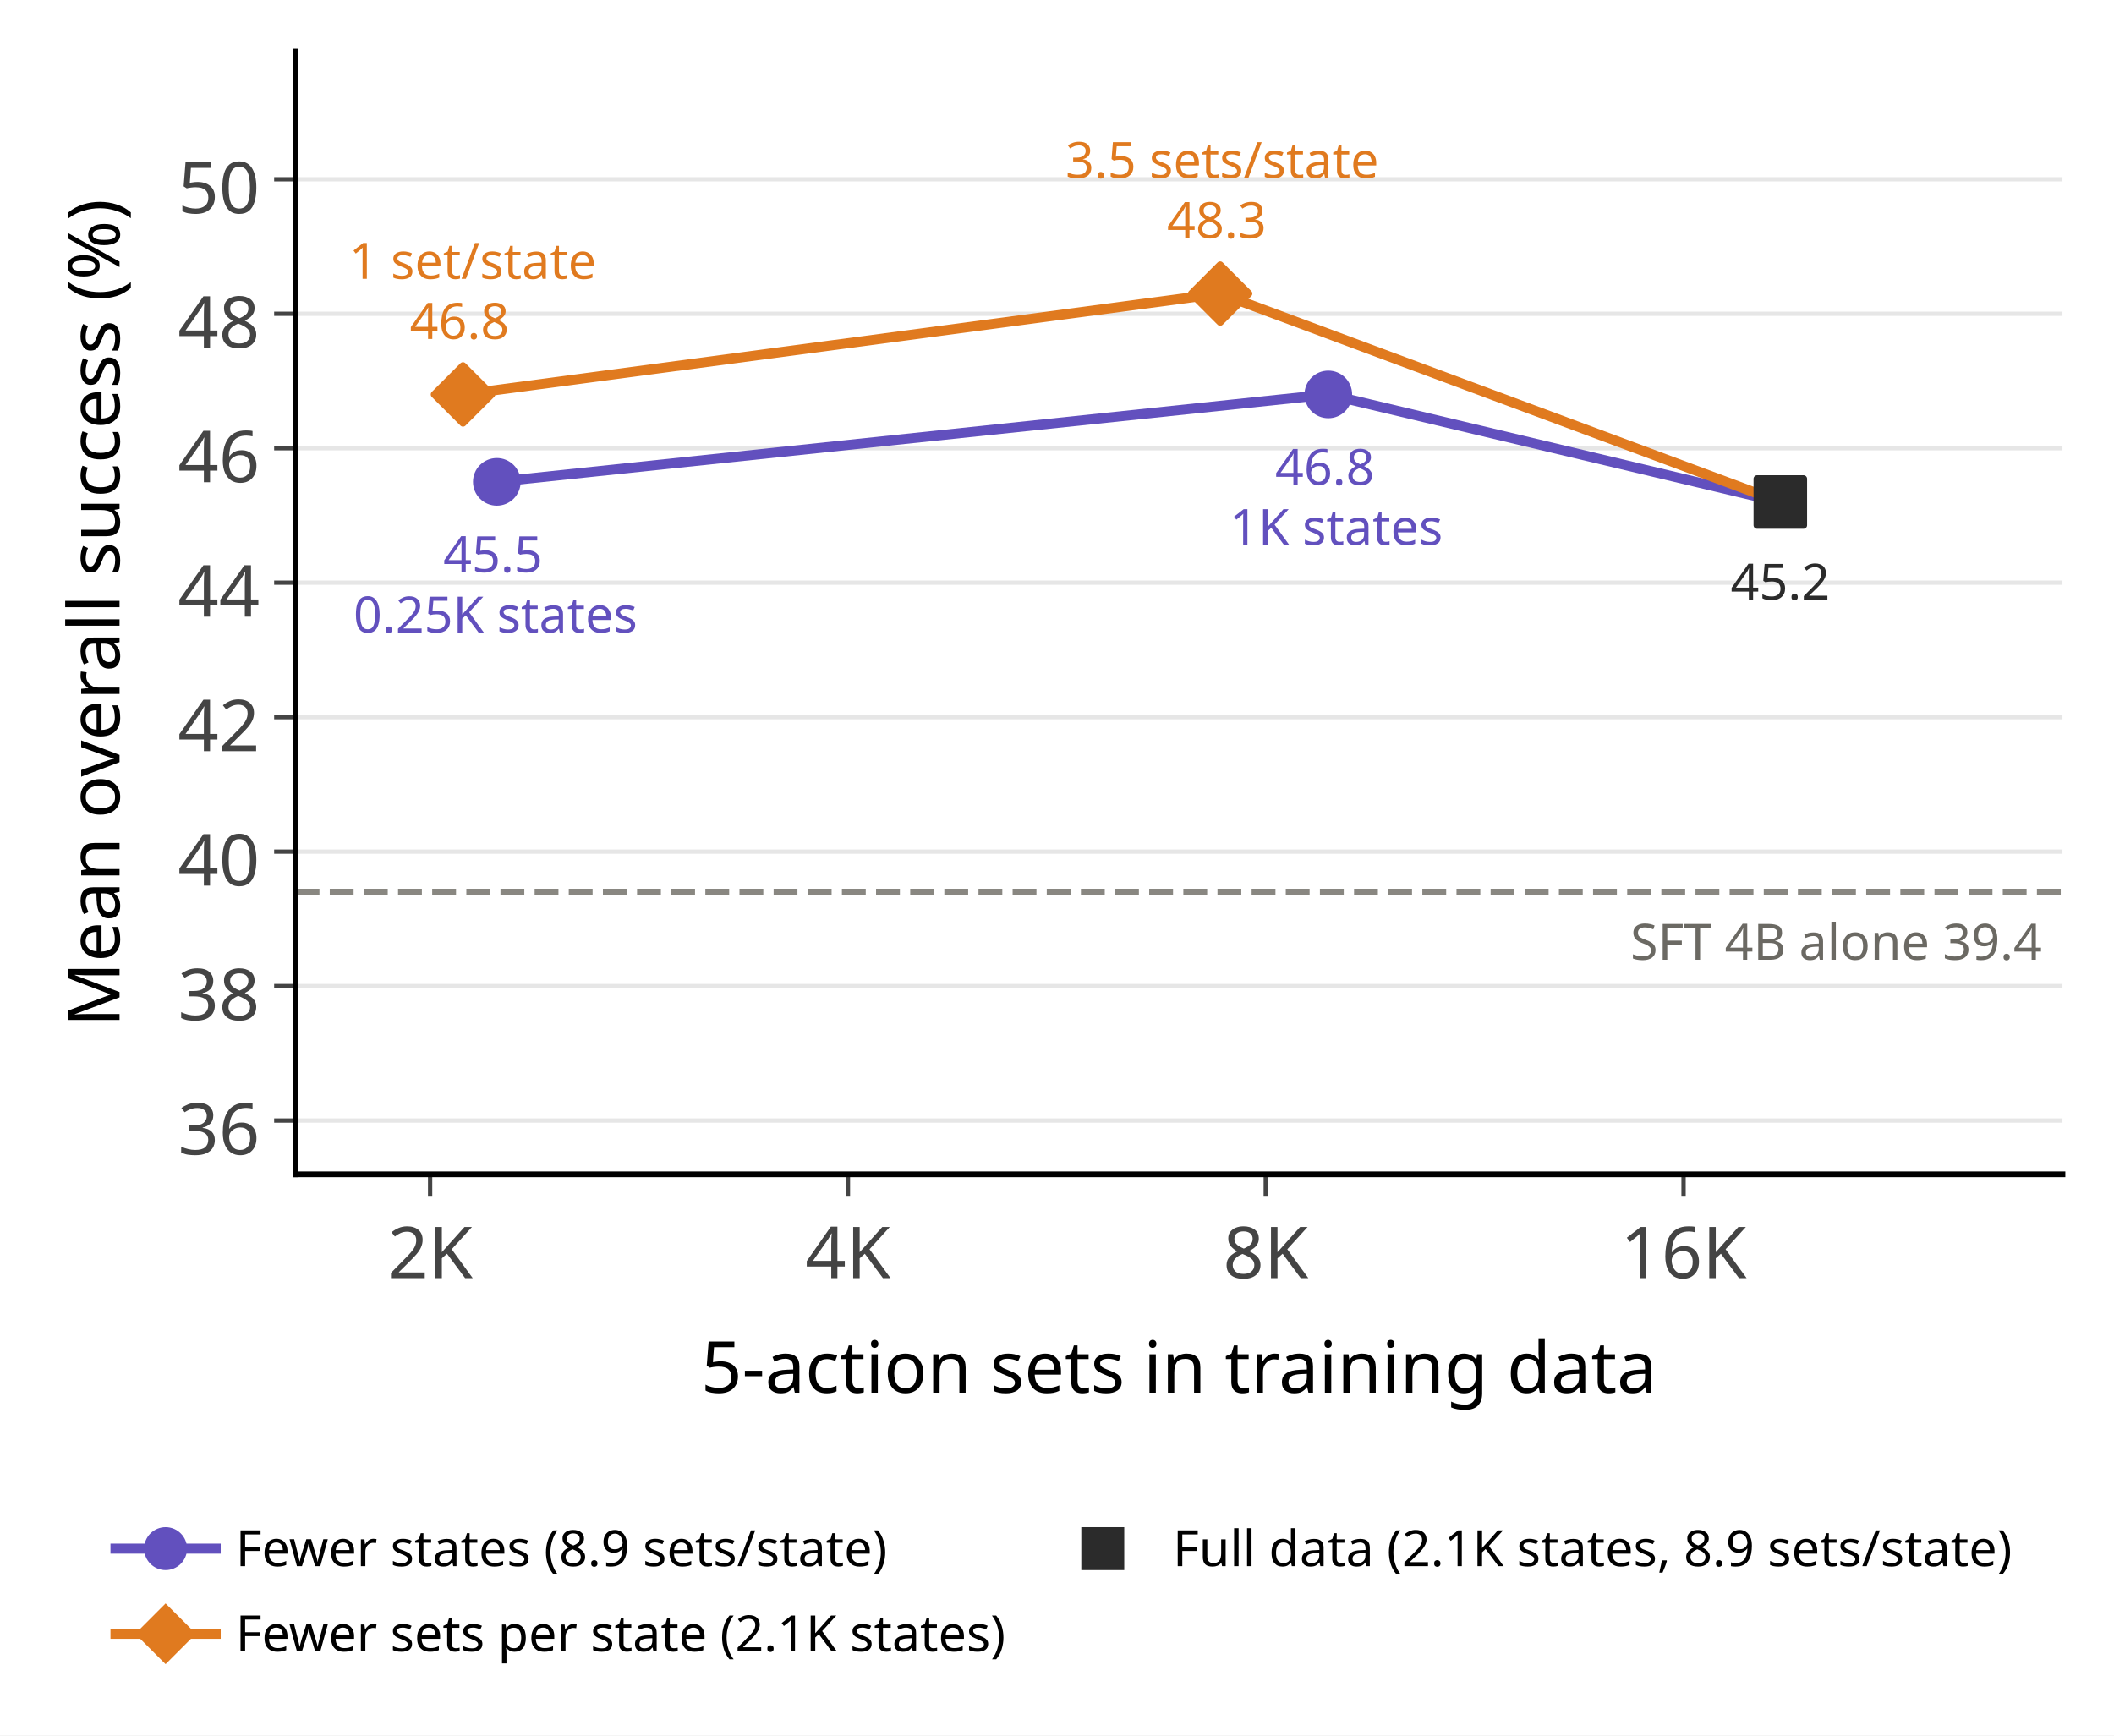
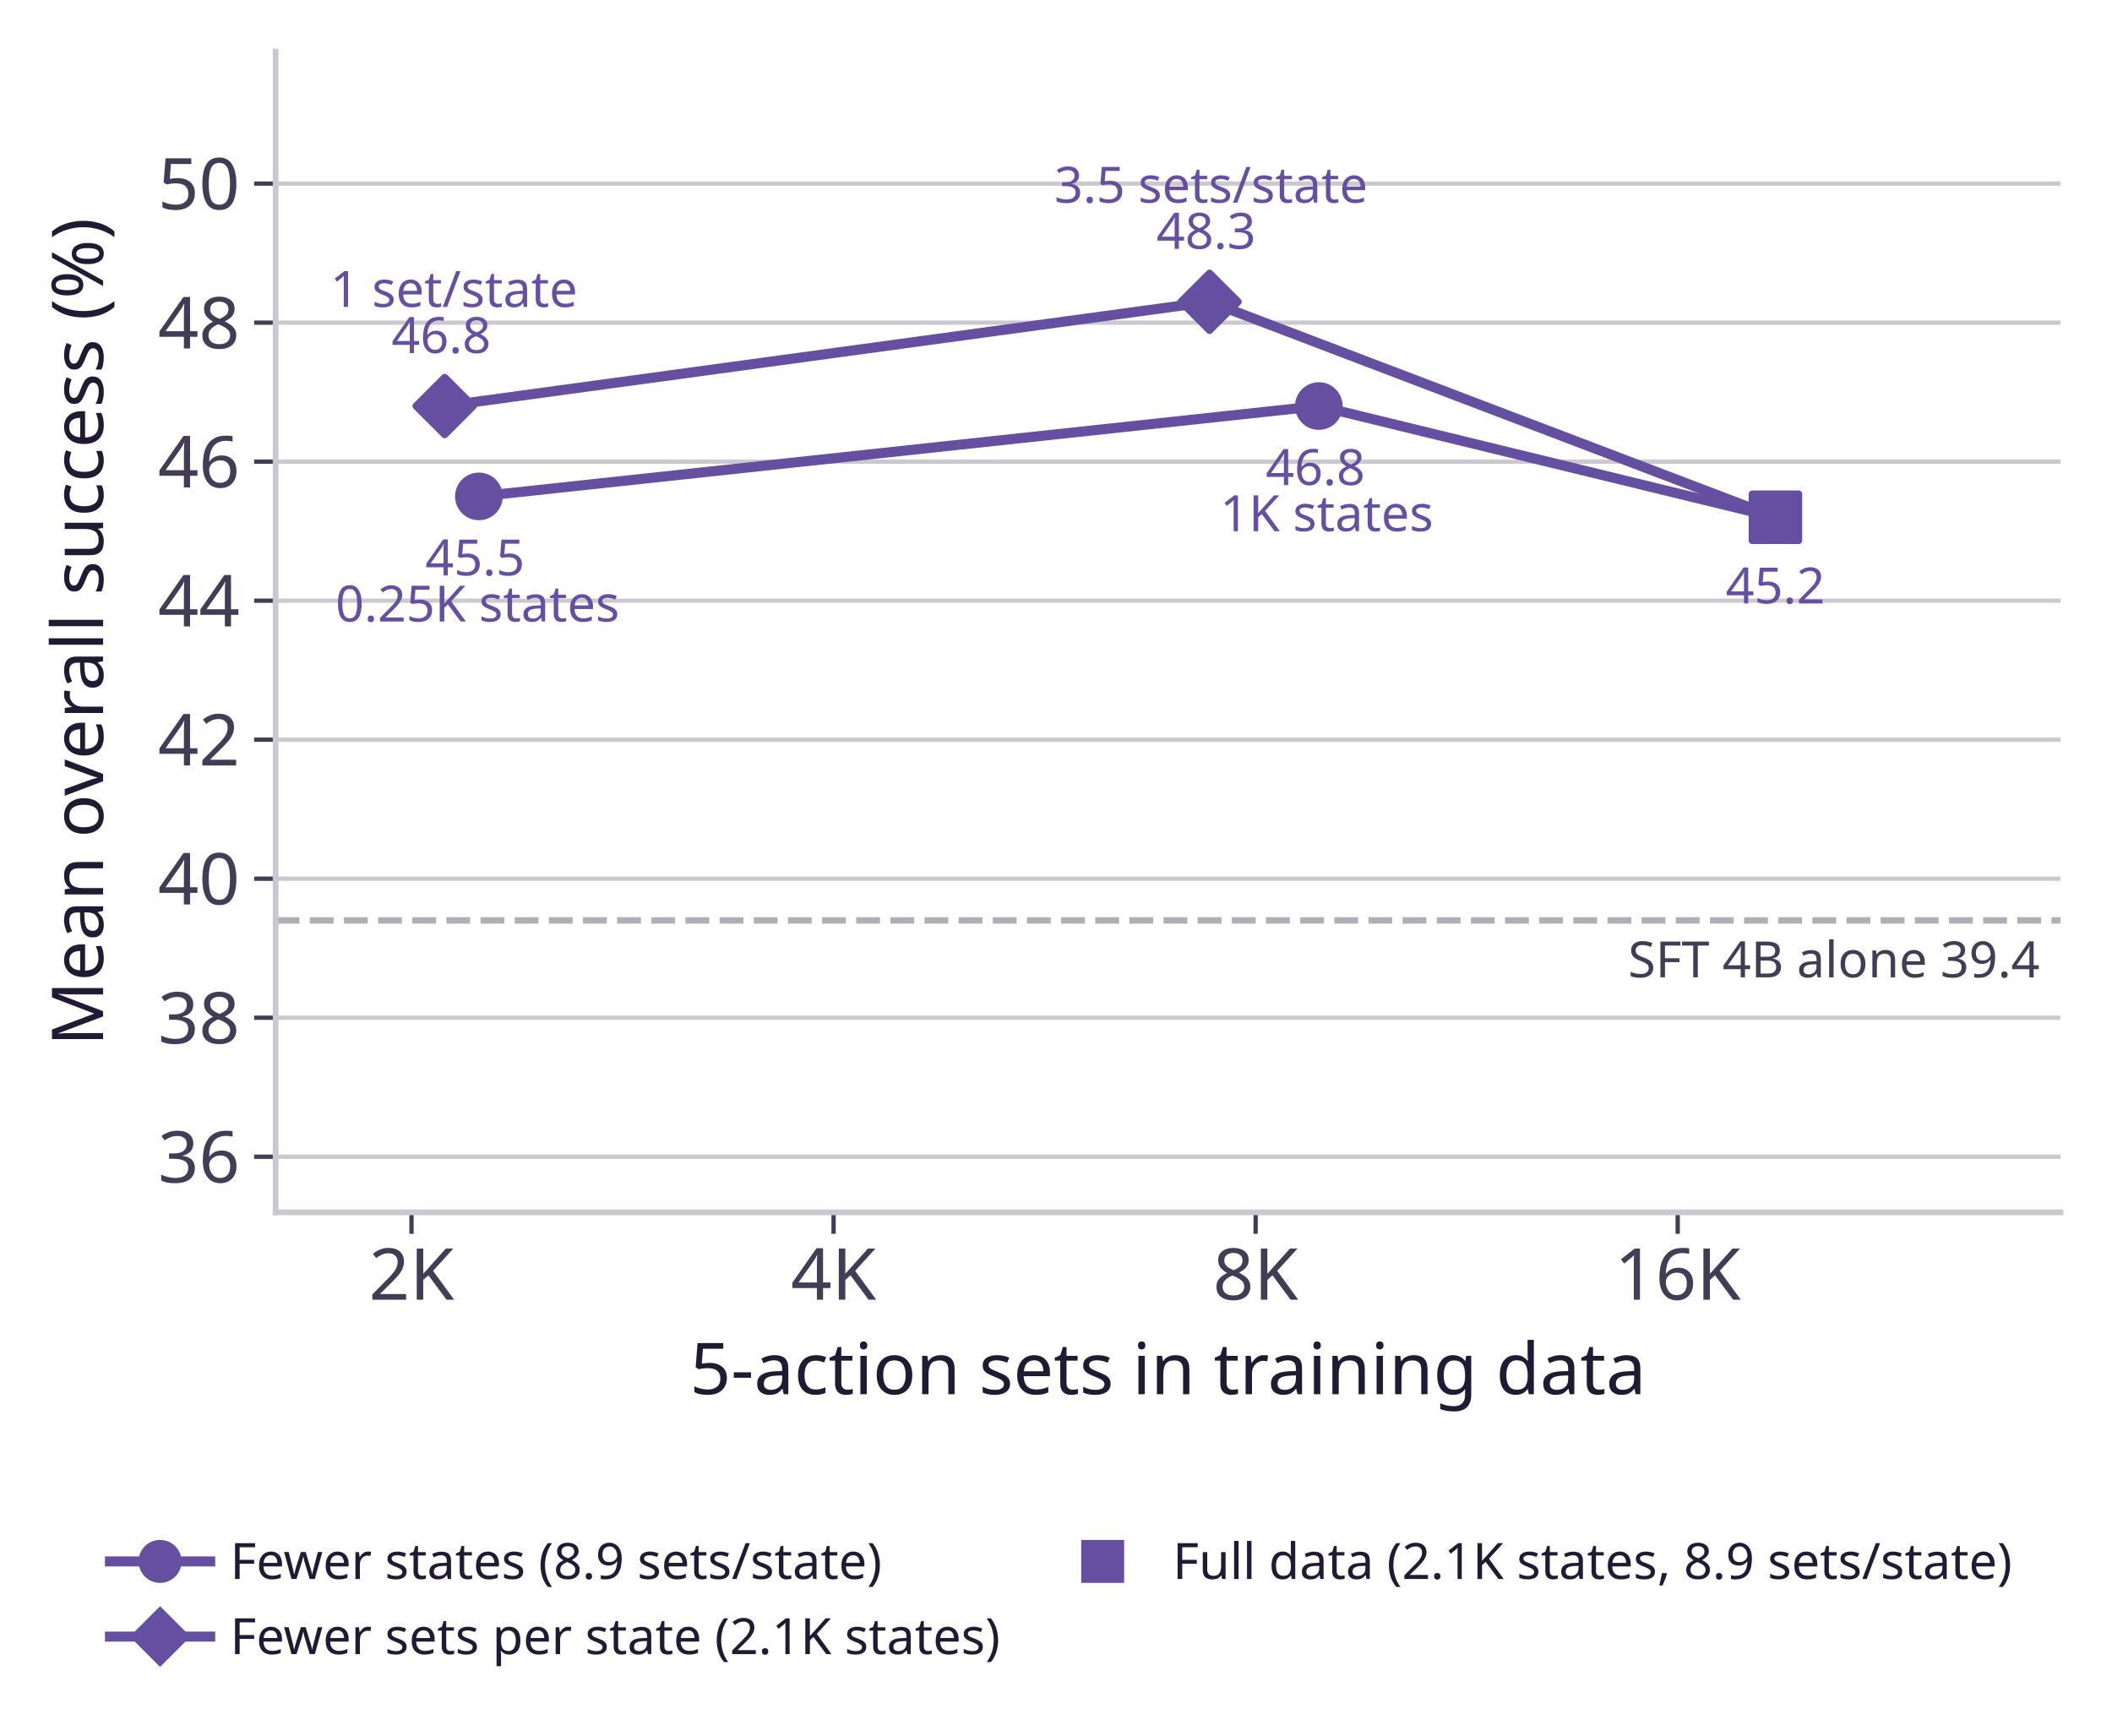
- <svg xmlns="http://www.w3.org/2000/svg" xmlns:xlink="http://www.w3.org/1999/xlink" width="295.34pt" height="242.452pt" viewBox="0 0 295.34 242.452" version="1.1">
+ <svg xmlns="http://www.w3.org/2000/svg" xmlns:xlink="http://www.w3.org/1999/xlink" width="295pt" height="242.452pt" viewBox="0 0 295 242.452" version="1.1">
  <defs>
    <style type="text/css">*{stroke-linejoin: round; stroke-linecap: butt}</style>
  </defs>
  <g id="figure_1">
    <g id="patch_1">
-       <path d="M 0 242.452  L 295.34 242.452  L 295.34 0  L 0 0  z " style="fill: #ffffff" />
+       <path d="M 0 242.452 L 295 242.452 L 295 0 L 0 0 z " style="fill: #ffffff" />
    </g>
    <g id="axes_1">
      <g id="patch_2">
-         <path d="M 41.3 164.064  L 288.14 164.064  L 288.14 7.2  L 41.3 7.2  z " style="fill: #ffffff" />
+         <path d="M 38.5 169.344 L 287.8 169.344 L 287.8 7.2 L 38.5 7.2 z " style="fill: #ffffff" />
      </g>
      <g id="line2d_1">
-         <path d="M 41.3 124.613  L 288.14 124.613  " clip-path="url(#p17d98e47db)" style="fill: none; stroke-dasharray: 3.33,1.44; stroke-dashoffset: 0; stroke: #898781; stroke-width: 0.9" />
+         <path d="M 38.5 128.565 L 287.8 128.565 " clip-path="url(#p998ad6582c)" style="fill: none; stroke-dasharray: 3.33,1.44; stroke-dashoffset: 0; stroke: #b0aeb7; stroke-width: 0.9" />
      </g>
      <g id="matplotlib.axis_1">
        <g id="xtick_1">
          <g id="line2d_2">
            <defs>
-               <path id="m28454f8556" d="M 0 0  L 0 3  " style="stroke: #444444; stroke-width: 0.6" />
+               <path id="m5700632055" d="M 0 0 L 0 3 " style="stroke: #423c54; stroke-width: 0.6" />
            </defs>
            <g>
-               <use xlink:href="#m28454f8556" x="60.091" y="164.064" style="fill: #444444; stroke: #444444; stroke-width: 0.6" />
+               <use xlink:href="#m5700632055" x="57.479" y="169.344" style="fill: #423c54; stroke: #423c54; stroke-width: 0.6" />
            </g>
          </g>
          <g id="text_1">
-             <text style="font-size: 10px; font-family: 'Albert Sans'; text-anchor: middle; fill: #444444" x="60.091" y="178.564" transform="rotate(-0 60.09124 178.564)">2K</text>
+             <text style="fill: #423c54; font: 10px 'Albert Sans'; text-anchor: middle" x="57.479" y="181.544" transform="rotate(-0 57.47851 181.544)">2K</text>
          </g>
        </g>
        <g id="xtick_2">
          <g id="line2d_3">
            <g>
-               <use xlink:href="#m28454f8556" x="118.462" y="164.064" style="fill: #444444; stroke: #444444; stroke-width: 0.6" />
+               <use xlink:href="#m5700632055" x="116.431" y="169.344" style="fill: #423c54; stroke: #423c54; stroke-width: 0.6" />
            </g>
          </g>
          <g id="text_2">
-             <text style="font-size: 10px; font-family: 'Albert Sans'; text-anchor: middle; fill: #444444" x="118.462" y="178.564" transform="rotate(-0 118.4621 178.564)">4K</text>
+             <text style="fill: #423c54; font: 10px 'Albert Sans'; text-anchor: middle" x="116.431" y="181.544" transform="rotate(-0 116.4311 181.544)">4K</text>
          </g>
        </g>
        <g id="xtick_3">
          <g id="line2d_4">
            <g>
-               <use xlink:href="#m28454f8556" x="176.833" y="164.064" style="fill: #444444; stroke: #444444; stroke-width: 0.6" />
+               <use xlink:href="#m5700632055" x="175.384" y="169.344" style="fill: #423c54; stroke: #423c54; stroke-width: 0.6" />
            </g>
          </g>
          <g id="text_3">
-             <text style="font-size: 10px; font-family: 'Albert Sans'; text-anchor: middle; fill: #444444" x="176.833" y="178.564" transform="rotate(-0 176.8331 178.564)">8K</text>
+             <text style="fill: #423c54; font: 10px 'Albert Sans'; text-anchor: middle" x="175.384" y="181.544" transform="rotate(-0 175.3838 181.544)">8K</text>
          </g>
        </g>
        <g id="xtick_4">
          <g id="line2d_5">
            <g>
-               <use xlink:href="#m28454f8556" x="235.204" y="164.064" style="fill: #444444; stroke: #444444; stroke-width: 0.6" />
+               <use xlink:href="#m5700632055" x="234.336" y="169.344" style="fill: #423c54; stroke: #423c54; stroke-width: 0.6" />
            </g>
          </g>
          <g id="text_4">
-             <text style="font-size: 10px; font-family: 'Albert Sans'; text-anchor: middle; fill: #444444" x="235.204" y="178.564" transform="rotate(-0 235.204 178.564)">16K</text>
+             <text style="fill: #423c54; font: 10px 'Albert Sans'; text-anchor: middle" x="234.336" y="181.544" transform="rotate(-0 234.3364 181.544)">16K</text>
          </g>
        </g>
        <g id="text_5">
-           <text style="font-size: 10px; font-family: 'Albert Sans'; text-anchor: middle" x="164.72" y="194.564" transform="rotate(-0 164.72 194.564)">5-action sets in training data</text>
+           <text style="fill: #211a33; font: 10px 'Albert Sans'; text-anchor: middle" x="163.15" y="194.744" transform="rotate(-0 163.15 194.744)">5-action sets in training data</text>
        </g>
      </g>
      <g id="matplotlib.axis_2">
        <g id="ytick_1">
          <g id="line2d_6">
-             <path d="M 41.3 156.55  L 288.14 156.55  " clip-path="url(#p17d98e47db)" style="fill: none; stroke: #e6e6e6; stroke-width: 0.6; stroke-linecap: square" />
+             <path d="M 38.5 161.577 L 287.8 161.577 " clip-path="url(#p998ad6582c)" style="fill: none; stroke: #cbc9cf; stroke-width: 0.6; stroke-linecap: square" />
          </g>
          <g id="line2d_7">
            <defs>
-               <path id="m3c39315419" d="M 0 0  L -3 0  " style="stroke: #444444; stroke-width: 0.6" />
+               <path id="m92c7d86f6e" d="M 0 0 L -3 0 " style="stroke: #423c54; stroke-width: 0.6" />
            </defs>
            <g>
-               <use xlink:href="#m3c39315419" x="41.3" y="156.55" style="fill: #444444; stroke: #444444; stroke-width: 0.6" />
+               <use xlink:href="#m92c7d86f6e" x="38.5" y="161.577" style="fill: #423c54; stroke: #423c54; stroke-width: 0.6" />
            </g>
          </g>
          <g id="text_6">
-             <text style="font-size: 10px; font-family: 'Albert Sans'; text-anchor: end; fill: #444444" x="36.3" y="161.3" transform="rotate(-0 36.3 161.2996)">36</text>
+             <text style="fill: #423c54; font: 10px 'Albert Sans'; text-anchor: end" x="33.5" y="165.177" transform="rotate(-0 33.5 165.1766)">36</text>
          </g>
        </g>
        <g id="ytick_2">
          <g id="line2d_8">
-             <path d="M 41.3 137.763  L 288.14 137.763  " clip-path="url(#p17d98e47db)" style="fill: none; stroke: #e6e6e6; stroke-width: 0.6; stroke-linecap: square" />
+             <path d="M 38.5 142.158 L 287.8 142.158 " clip-path="url(#p998ad6582c)" style="fill: none; stroke: #cbc9cf; stroke-width: 0.6; stroke-linecap: square" />
          </g>
          <g id="line2d_9">
            <g>
-               <use xlink:href="#m3c39315419" x="41.3" y="137.763" style="fill: #444444; stroke: #444444; stroke-width: 0.6" />
+               <use xlink:href="#m92c7d86f6e" x="38.5" y="142.158" style="fill: #423c54; stroke: #423c54; stroke-width: 0.6" />
            </g>
          </g>
          <g id="text_7">
-             <text style="font-size: 10px; font-family: 'Albert Sans'; text-anchor: end; fill: #444444" x="36.3" y="142.513" transform="rotate(-0 36.3 142.5134)">38</text>
+             <text style="fill: #423c54; font: 10px 'Albert Sans'; text-anchor: end" x="33.5" y="145.758" transform="rotate(-0 33.5 145.7582)">38</text>
          </g>
        </g>
        <g id="ytick_3">
          <g id="line2d_10">
-             <path d="M 41.3 118.977  L 288.14 118.977  " clip-path="url(#p17d98e47db)" style="fill: none; stroke: #e6e6e6; stroke-width: 0.6; stroke-linecap: square" />
+             <path d="M 38.5 122.74 L 287.8 122.74 " clip-path="url(#p998ad6582c)" style="fill: none; stroke: #cbc9cf; stroke-width: 0.6; stroke-linecap: square" />
          </g>
          <g id="line2d_11">
            <g>
-               <use xlink:href="#m3c39315419" x="41.3" y="118.977" style="fill: #444444; stroke: #444444; stroke-width: 0.6" />
+               <use xlink:href="#m92c7d86f6e" x="38.5" y="122.74" style="fill: #423c54; stroke: #423c54; stroke-width: 0.6" />
            </g>
          </g>
          <g id="text_8">
-             <text style="font-size: 10px; font-family: 'Albert Sans'; text-anchor: end; fill: #444444" x="36.3" y="123.727" transform="rotate(-0 36.3 123.7273)">40</text>
+             <text style="fill: #423c54; font: 10px 'Albert Sans'; text-anchor: end" x="33.5" y="126.34" transform="rotate(-0 33.5 126.3397)">40</text>
          </g>
        </g>
        <g id="ytick_4">
          <g id="line2d_12">
-             <path d="M 41.3 100.191  L 288.14 100.191  " clip-path="url(#p17d98e47db)" style="fill: none; stroke: #e6e6e6; stroke-width: 0.6; stroke-linecap: square" />
+             <path d="M 38.5 103.321 L 287.8 103.321 " clip-path="url(#p998ad6582c)" style="fill: none; stroke: #cbc9cf; stroke-width: 0.6; stroke-linecap: square" />
          </g>
          <g id="line2d_13">
            <g>
-               <use xlink:href="#m3c39315419" x="41.3" y="100.191" style="fill: #444444; stroke: #444444; stroke-width: 0.6" />
+               <use xlink:href="#m92c7d86f6e" x="38.5" y="103.321" style="fill: #423c54; stroke: #423c54; stroke-width: 0.6" />
            </g>
          </g>
          <g id="text_9">
-             <text style="font-size: 10px; font-family: 'Albert Sans'; text-anchor: end; fill: #444444" x="36.3" y="104.941" transform="rotate(-0 36.3 104.9412)">42</text>
+             <text style="fill: #423c54; font: 10px 'Albert Sans'; text-anchor: end" x="33.5" y="106.921" transform="rotate(-0 33.5 106.9213)">42</text>
          </g>
        </g>
        <g id="ytick_5">
          <g id="line2d_14">
-             <path d="M 41.3 81.405  L 288.14 81.405  " clip-path="url(#p17d98e47db)" style="fill: none; stroke: #e6e6e6; stroke-width: 0.6; stroke-linecap: square" />
+             <path d="M 38.5 83.903 L 287.8 83.903 " clip-path="url(#p998ad6582c)" style="fill: none; stroke: #cbc9cf; stroke-width: 0.6; stroke-linecap: square" />
          </g>
          <g id="line2d_15">
            <g>
-               <use xlink:href="#m3c39315419" x="41.3" y="81.405" style="fill: #444444; stroke: #444444; stroke-width: 0.6" />
+               <use xlink:href="#m92c7d86f6e" x="38.5" y="83.903" style="fill: #423c54; stroke: #423c54; stroke-width: 0.6" />
            </g>
          </g>
          <g id="text_10">
-             <text style="font-size: 10px; font-family: 'Albert Sans'; text-anchor: end; fill: #444444" x="36.3" y="86.155" transform="rotate(-0 36.3 86.15513)">44</text>
+             <text style="fill: #423c54; font: 10px 'Albert Sans'; text-anchor: end" x="33.5" y="87.503" transform="rotate(-0 33.5 87.50285)">44</text>
          </g>
        </g>
        <g id="ytick_6">
          <g id="line2d_16">
-             <path d="M 41.3 62.619  L 288.14 62.619  " clip-path="url(#p17d98e47db)" style="fill: none; stroke: #e6e6e6; stroke-width: 0.6; stroke-linecap: square" />
+             <path d="M 38.5 64.484 L 287.8 64.484 " clip-path="url(#p998ad6582c)" style="fill: none; stroke: #cbc9cf; stroke-width: 0.6; stroke-linecap: square" />
          </g>
          <g id="line2d_17">
            <g>
-               <use xlink:href="#m3c39315419" x="41.3" y="62.619" style="fill: #444444; stroke: #444444; stroke-width: 0.6" />
+               <use xlink:href="#m92c7d86f6e" x="38.5" y="64.484" style="fill: #423c54; stroke: #423c54; stroke-width: 0.6" />
            </g>
          </g>
          <g id="text_11">
-             <text style="font-size: 10px; font-family: 'Albert Sans'; text-anchor: end; fill: #444444" x="36.3" y="67.369" transform="rotate(-0 36.3 67.36902)">46</text>
+             <text style="fill: #423c54; font: 10px 'Albert Sans'; text-anchor: end" x="33.5" y="68.084" transform="rotate(-0 33.5 68.08441)">46</text>
          </g>
        </g>
        <g id="ytick_7">
          <g id="line2d_18">
-             <path d="M 41.3 43.833  L 288.14 43.833  " clip-path="url(#p17d98e47db)" style="fill: none; stroke: #e6e6e6; stroke-width: 0.6; stroke-linecap: square" />
+             <path d="M 38.5 45.066 L 287.8 45.066 " clip-path="url(#p998ad6582c)" style="fill: none; stroke: #cbc9cf; stroke-width: 0.6; stroke-linecap: square" />
          </g>
          <g id="line2d_19">
            <g>
-               <use xlink:href="#m3c39315419" x="41.3" y="43.833" style="fill: #444444; stroke: #444444; stroke-width: 0.6" />
+               <use xlink:href="#m92c7d86f6e" x="38.5" y="45.066" style="fill: #423c54; stroke: #423c54; stroke-width: 0.6" />
            </g>
          </g>
          <g id="text_12">
-             <text style="font-size: 10px; font-family: 'Albert Sans'; text-anchor: end; fill: #444444" x="36.3" y="48.583" transform="rotate(-0 36.3 48.58291)">48</text>
+             <text style="fill: #423c54; font: 10px 'Albert Sans'; text-anchor: end" x="33.5" y="48.666" transform="rotate(-0 33.5 48.66596)">48</text>
          </g>
        </g>
        <g id="ytick_8">
          <g id="line2d_20">
-             <path d="M 41.3 25.047  L 288.14 25.047  " clip-path="url(#p17d98e47db)" style="fill: none; stroke: #e6e6e6; stroke-width: 0.6; stroke-linecap: square" />
+             <path d="M 38.5 25.648 L 287.8 25.648 " clip-path="url(#p998ad6582c)" style="fill: none; stroke: #cbc9cf; stroke-width: 0.6; stroke-linecap: square" />
          </g>
          <g id="line2d_21">
            <g>
-               <use xlink:href="#m3c39315419" x="41.3" y="25.047" style="fill: #444444; stroke: #444444; stroke-width: 0.6" />
+               <use xlink:href="#m92c7d86f6e" x="38.5" y="25.648" style="fill: #423c54; stroke: #423c54; stroke-width: 0.6" />
            </g>
          </g>
          <g id="text_13">
-             <text style="font-size: 10px; font-family: 'Albert Sans'; text-anchor: end; fill: #444444" x="36.3" y="29.797" transform="rotate(-0 36.3 29.7968)">50</text>
+             <text style="fill: #423c54; font: 10px 'Albert Sans'; text-anchor: end" x="33.5" y="29.248" transform="rotate(-0 33.5 29.24752)">50</text>
          </g>
        </g>
        <g id="text_14">
-           <text style="font-size: 10px; font-family: 'Albert Sans'; text-anchor: middle" x="16.7" y="85.632" transform="rotate(-90 16.7 85.632)">Mean overall success (%)</text>
+           <text style="fill: #211a33; font: 10px 'Albert Sans'; text-anchor: middle" x="14.4" y="88.272" transform="rotate(-90 14.4 88.272)">Mean overall success (%)</text>
        </g>
      </g>
      <g id="line2d_22">
-         <path d="M 69.409 67.316  L 185.574 55.105  L 248.722 70.133  " clip-path="url(#p17d98e47db)" style="fill: none; stroke: #6250be; stroke-width: 1.4; stroke-linecap: square" />
+         <path d="M 66.889 69.339 L 184.212 56.717 L 247.989 72.252 " clip-path="url(#p998ad6582c)" style="fill: none; stroke: #654fa1; stroke-width: 1.4; stroke-linecap: square" />
      </g>
      <g id="line2d_23">
-         <path d="M 64.68 55.105  L 170.461 41.015  L 248.722 70.133  " clip-path="url(#p17d98e47db)" style="fill: none; stroke: #e07a1f; stroke-width: 1.4; stroke-linecap: square" />
+         <path d="M 62.113 56.717 L 168.948 42.153 L 247.989 72.252 " clip-path="url(#p998ad6582c)" style="fill: none; stroke: #654fa1; stroke-width: 1.4; stroke-linecap: square" />
      </g>
      <g id="patch_3">
-         <path d="M 41.3 164.064  L 41.3 7.2  " style="fill: none; stroke: #000000; stroke-width: 0.8; stroke-linejoin: miter; stroke-linecap: square" />
+         <path d="M 38.5 169.344 L 38.5 7.2 " style="fill: none; stroke: #cbc9cf; stroke-width: 0.8; stroke-linejoin: miter; stroke-linecap: square" />
      </g>
      <g id="patch_4">
-         <path d="M 41.3 164.064  L 288.14 164.064  " style="fill: none; stroke: #000000; stroke-width: 0.8; stroke-linejoin: miter; stroke-linecap: square" />
+         <path d="M 38.5 169.344 L 287.8 169.344 " style="fill: none; stroke: #cbc9cf; stroke-width: 0.8; stroke-linejoin: miter; stroke-linecap: square" />
      </g>
      <g id="PathCollection_1">
        <defs>
-           <path id="m6f70f422c0" d="M 0 2.828  C 0.75 2.828 1.47 2.53 2 2  C 2.53 1.47 2.828 0.75 2.828 0  C 2.828 -0.75 2.53 -1.47 2 -2  C 1.47 -2.53 0.75 -2.828 0 -2.828  C -0.75 -2.828 -1.47 -2.53 -2 -2  C -2.53 -1.47 -2.828 -0.75 -2.828 0  C -2.828 0.75 -2.53 1.47 -2 2  C -1.47 2.53 -0.75 2.828 0 2.828  z " style="stroke: #6250be" />
-         </defs>
-         <g clip-path="url(#p17d98e47db)">
-           <use xlink:href="#m6f70f422c0" x="69.409" y="67.316" style="fill: #6250be; stroke: #6250be" />
+           <path id="ma199d6d326" d="M 0 2.828 C 0.75 2.828 1.47 2.53 2 2 C 2.53 1.47 2.828 0.75 2.828 0 C 2.828 -0.75 2.53 -1.47 2 -2 C 1.47 -2.53 0.75 -2.828 0 -2.828 C -0.75 -2.828 -1.47 -2.53 -2 -2 C -2.53 -1.47 -2.828 -0.75 -2.828 0 C -2.828 0.75 -2.53 1.47 -2 2 C -1.47 2.53 -0.75 2.828 0 2.828 z " style="stroke: #654fa1" />
+         </defs>
+         <g clip-path="url(#p998ad6582c)">
+           <use xlink:href="#ma199d6d326" x="66.889" y="69.339" style="fill: #654fa1; stroke: #654fa1" />
        </g>
      </g>
      <g id="text_15">
-         <text style="font-size: 7px; font-family: 'Albert Sans'; fill: #6250be" transform="translate(61.9255 79.94094)">45.5</text>
-         <text style="font-size: 7px; font-family: 'Albert Sans'; fill: #6250be" transform="translate(49.38128 88.36554)">0.25K states</text>
+         <text style="fill: #654fa1; font: 7px 'Albert Sans'" transform="translate(59.40563 80.37902)">45.5</text>
+         <text style="fill: #654fa1; font: 7px 'Albert Sans'" transform="translate(46.86141 86.81902)">0.25K states</text>
      </g>
      <g id="PathCollection_2">
-         <g clip-path="url(#p17d98e47db)">
-           <use xlink:href="#m6f70f422c0" x="185.574" y="55.105" style="fill: #6250be; stroke: #6250be" />
+         <g clip-path="url(#p998ad6582c)">
+           <use xlink:href="#ma199d6d326" x="184.212" y="56.717" style="fill: #654fa1; stroke: #654fa1" />
        </g>
      </g>
      <g id="text_16">
-         <text style="font-size: 7px; font-family: 'Albert Sans'; fill: #6250be" transform="translate(178.1501 67.75458)">46.8</text>
-         <text style="font-size: 7px; font-family: 'Albert Sans'; fill: #6250be" transform="translate(171.7872 76.12996)">1K states</text>
+         <text style="fill: #654fa1; font: 7px 'Albert Sans'" transform="translate(176.7879 67.75703)">46.8</text>
+         <text style="fill: #654fa1; font: 7px 'Albert Sans'" transform="translate(170.425 74.19703)">1K states</text>
      </g>
      <g id="PathCollection_3">
        <defs>
-           <path id="m00a6402822" d="M -0 4  L 4 0  L 0 -4  L -4 -0  z " style="stroke: #e07a1f" />
-         </defs>
-         <g clip-path="url(#p17d98e47db)">
-           <use xlink:href="#m00a6402822" x="64.68" y="55.105" style="fill: #e07a1f; stroke: #e07a1f" />
+           <path id="md62314106e" d="M -0 4 L 4 0 L 0 -4 L -4 -0 z " style="stroke: #654fa1" />
+         </defs>
+         <g clip-path="url(#p998ad6582c)">
+           <use xlink:href="#md62314106e" x="62.113" y="56.717" style="fill: #654fa1; stroke: #654fa1" />
        </g>
      </g>
      <g id="text_17">
-         <text style="font-size: 7px; font-family: 'Albert Sans'; fill: #e07a1f" transform="translate(48.76461 38.95457)">1 set/state</text>
-         <text style="font-size: 7px; font-family: 'Albert Sans'; fill: #e07a1f" transform="translate(57.25594 47.35457)">46.8</text>
+         <text style="fill: #654fa1; font: 7px 'Albert Sans'" transform="translate(46.12761 42.87703)">1 set/state</text>
+         <text style="fill: #654fa1; font: 7px 'Albert Sans'" transform="translate(54.68894 49.31703)">46.8</text>
      </g>
      <g id="PathCollection_4">
-         <g clip-path="url(#p17d98e47db)">
-           <use xlink:href="#m00a6402822" x="170.461" y="41.015" style="fill: #e07a1f; stroke: #e07a1f" />
+         <g clip-path="url(#p998ad6582c)">
+           <use xlink:href="#md62314106e" x="168.948" y="42.153" style="fill: #654fa1; stroke: #654fa1" />
        </g>
      </g>
      <g id="text_18">
-         <text style="font-size: 7px; font-family: 'Albert Sans'; fill: #e07a1f" transform="translate(148.8507 24.86499)">3.5 sets/state</text>
-         <text style="font-size: 7px; font-family: 'Albert Sans'; fill: #e07a1f" transform="translate(163.0372 33.26499)">48.3</text>
+         <text style="fill: #654fa1; font: 7px 'Albert Sans'" transform="translate(147.2679 28.3132)">3.5 sets/state</text>
+         <text style="fill: #654fa1; font: 7px 'Albert Sans'" transform="translate(161.5244 34.7532)">48.3</text>
      </g>
      <g id="text_19">
-         <text style="font-size: 7px; font-family: 'Albert Sans'; text-anchor: middle; fill: #2b2b2b" x="248.722" y="83.783" transform="rotate(-0 248.7219 83.78346)">45.2</text>
+         <text style="fill: #654fa1; font: 7px 'Albert Sans'; text-anchor: middle" x="247.989" y="84.292" transform="rotate(-0 247.989 84.29178)">45.2</text>
      </g>
      <g id="text_20">
-         <text style="font-size: 7px; font-family: 'Albert Sans'; text-anchor: end; fill: #6b6963" x="285.285" y="134.081" transform="rotate(-0 285.2851 134.0811)">SFT 4B alone 39.4</text>
+         <text style="fill: #423c54; font: 7px 'Albert Sans'; text-anchor: end" x="284.917" y="136.518" transform="rotate(-0 284.9167 136.518)">SFT 4B alone 39.4</text>
      </g>
      <g id="PathCollection_5">
        <defs>
-           <path id="m04315964af" d="M -3.24 3.24  L 3.24 3.24  L 3.24 -3.24  L -3.24 -3.24  z " style="stroke: #2b2b2b" />
-         </defs>
-         <g clip-path="url(#p17d98e47db)">
-           <use xlink:href="#m04315964af" x="248.722" y="70.133" style="fill: #2b2b2b; stroke: #2b2b2b" />
+           <path id="m0d61aee6b4" d="M -3.24 3.24 L 3.24 3.24 L 3.24 -3.24 L -3.24 -3.24 z " style="stroke: #654fa1" />
+         </defs>
+         <g clip-path="url(#p998ad6582c)">
+           <use xlink:href="#m0d61aee6b4" x="247.989" y="72.252" style="fill: #654fa1; stroke: #654fa1" />
        </g>
      </g>
    </g>
    <g id="legend_1">
      <g id="line2d_24">
-         <path d="M 16.134 216.352  L 23.134 216.352  L 30.134 216.352  " style="fill: none; stroke: #6250be; stroke-width: 1.4; stroke-linecap: square" />
-         <defs>
-           <path id="m88f29a2c9d" d="M 0 2.5  C 0.663 2.5 1.299 2.237 1.768 1.768  C 2.237 1.299 2.5 0.663 2.5 0  C 2.5 -0.663 2.237 -1.299 1.768 -1.768  C 1.299 -2.237 0.663 -2.5 0 -2.5  C -0.663 -2.5 -1.299 -2.237 -1.768 -1.768  C -2.237 -1.299 -2.5 -0.663 -2.5 0  C -2.5 0.663 -2.237 1.299 -1.768 1.768  C -1.299 2.237 -0.663 2.5 0 2.5  z " style="stroke: #6250be" />
+         <path d="M 15.36 218.102 L 22.36 218.102 L 29.36 218.102 " style="fill: none; stroke: #654fa1; stroke-width: 1.4; stroke-linecap: square" />
+         <defs>
+           <path id="m190c25bbd9" d="M 0 2.5 C 0.663 2.5 1.299 2.237 1.768 1.768 C 2.237 1.299 2.5 0.663 2.5 0 C 2.5 -0.663 2.237 -1.299 1.768 -1.768 C 1.299 -2.237 0.663 -2.5 0 -2.5 C -0.663 -2.5 -1.299 -2.237 -1.768 -1.768 C -2.237 -1.299 -2.5 -0.663 -2.5 0 C -2.5 0.663 -2.237 1.299 -1.768 1.768 C -1.299 2.237 -0.663 2.5 0 2.5 z " style="stroke: #654fa1" />
        </defs>
        <g>
-           <use xlink:href="#m88f29a2c9d" x="23.134" y="216.352" style="fill: #6250be; stroke: #6250be" />
+           <use xlink:href="#m190c25bbd9" x="22.36" y="218.102" style="fill: #654fa1; stroke: #654fa1" />
        </g>
      </g>
      <g id="text_21">
-         <text style="font-size: 7px; font-family: 'Albert Sans'; text-anchor: start" x="32.934" y="218.802" transform="rotate(-0 32.93398 218.802)">Fewer states (8.9 sets/state)</text>
+         <text style="fill: #211a33; font: 7px 'Albert Sans'; text-anchor: start" x="32.16" y="220.552" transform="rotate(-0 32.15977 220.552)">Fewer states (8.9 sets/state)</text>
      </g>
      <g id="line2d_25">
-         <path d="M 16.134 228.252  L 23.134 228.252  L 30.134 228.252  " style="fill: none; stroke: #e07a1f; stroke-width: 1.4; stroke-linecap: square" />
-         <defs>
-           <path id="me3583f37e8" d="M -0 3.536  L 3.536 0  L 0 -3.536  L -3.536 -0  z " style="stroke: #e07a1f; stroke-linejoin: miter" />
+         <path d="M 15.36 228.602 L 22.36 228.602 L 29.36 228.602 " style="fill: none; stroke: #654fa1; stroke-width: 1.4; stroke-linecap: square" />
+         <defs>
+           <path id="m9d09ee9540" d="M -0 3.536 L 3.536 0 L 0 -3.536 L -3.536 -0 z " style="stroke: #654fa1; stroke-linejoin: miter" />
        </defs>
        <g>
-           <use xlink:href="#me3583f37e8" x="23.134" y="228.252" style="fill: #e07a1f; stroke: #e07a1f; stroke-linejoin: miter" />
+           <use xlink:href="#m9d09ee9540" x="22.36" y="228.602" style="fill: #654fa1; stroke: #654fa1; stroke-linejoin: miter" />
        </g>
      </g>
      <g id="text_22">
-         <text style="font-size: 7px; font-family: 'Albert Sans'; text-anchor: start" x="32.934" y="230.702" transform="rotate(-0 32.93398 230.702)">Fewer sets per state (2.1K states)</text>
+         <text style="fill: #211a33; font: 7px 'Albert Sans'; text-anchor: start" x="32.16" y="231.052" transform="rotate(-0 32.15977 231.052)">Fewer sets per state (2.1K states)</text>
      </g>
      <g id="line2d_26">
        <defs>
-           <path id="mcfa58d20d6" d="M -2.5 2.5  L 2.5 2.5  L 2.5 -2.5  L -2.5 -2.5  z " style="stroke: #2b2b2b; stroke-linejoin: miter" />
+           <path id="mfebfe99fcb" d="M -2.5 2.5 L 2.5 2.5 L 2.5 -2.5 L -2.5 -2.5 z " style="stroke: #654fa1; stroke-linejoin: miter" />
        </defs>
        <g>
-           <use xlink:href="#mcfa58d20d6" x="154.065" y="216.352" style="fill: #2b2b2b; stroke: #2b2b2b; stroke-linejoin: miter" />
+           <use xlink:href="#mfebfe99fcb" x="154.019" y="218.102" style="fill: #654fa1; stroke: #654fa1; stroke-linejoin: miter" />
        </g>
      </g>
      <g id="text_23">
-         <text style="font-size: 7px; font-family: 'Albert Sans'; text-anchor: start" x="163.865" y="218.802" transform="rotate(-0 163.8646 218.802)">Full data (2.1K states, 8.9 sets/state)</text>
+         <text style="fill: #211a33; font: 7px 'Albert Sans'; text-anchor: start" x="163.819" y="220.552" transform="rotate(-0 163.8188 220.552)">Full data (2.1K states, 8.9 sets/state)</text>
      </g>
    </g>
  </g>
  <defs>
-     <clipPath id="p17d98e47db">
-       <rect x="41.3" y="7.2" width="246.84" height="156.864" />
+     <clipPath id="p998ad6582c">
+       <rect x="38.5" y="7.2" width="249.3" height="162.144" />
    </clipPath>
  </defs>
</svg>
